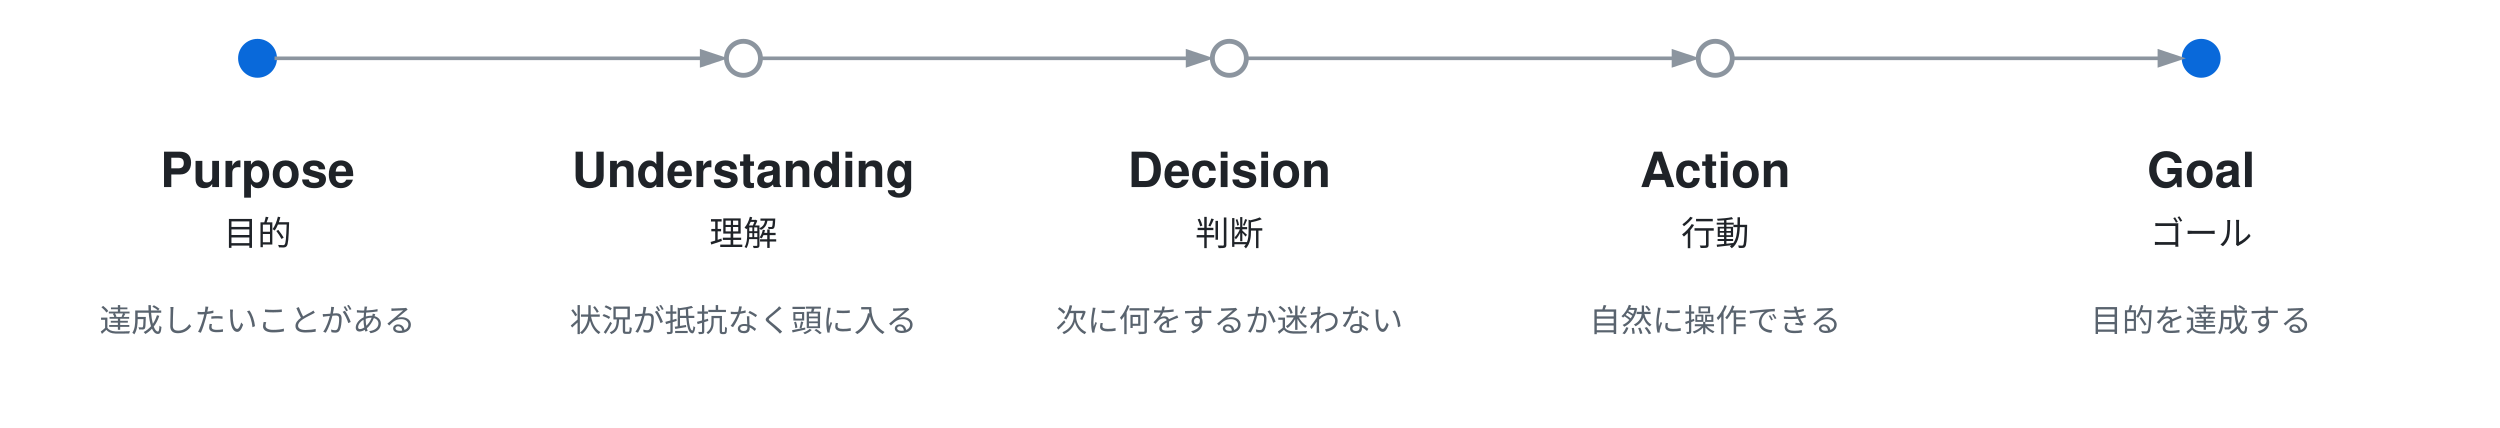
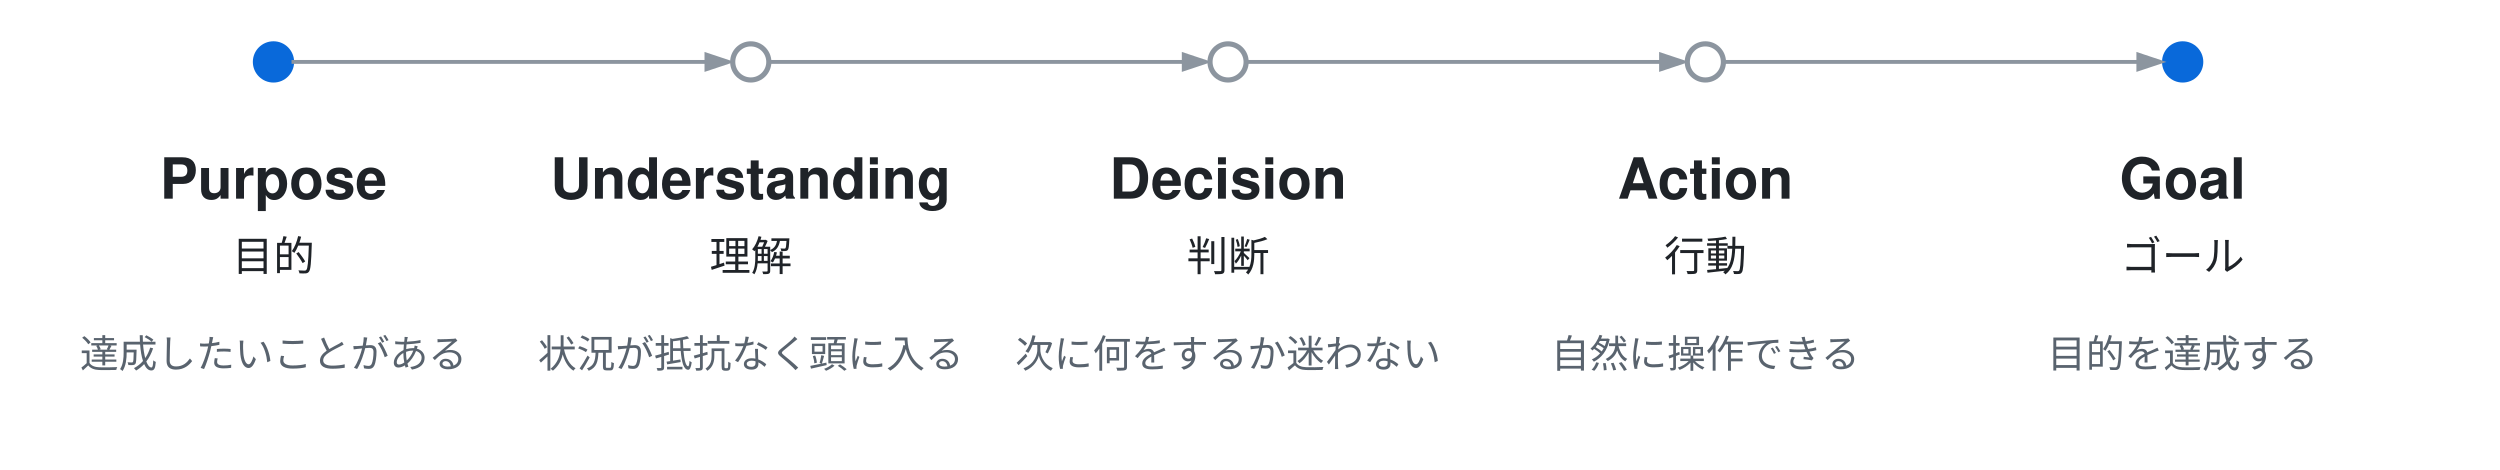
- <svg xmlns="http://www.w3.org/2000/svg" style="background: transparent; background-color: transparent; color-scheme: light;" version="1.1" width="1029px" height="176px" viewBox="0 0 1029 176">
+ <svg xmlns="http://www.w3.org/2000/svg" style="background: transparent; background-color: transparent; color-scheme: light;" version="1.1" width="969px" height="182px" viewBox="0 0 969 182">
  <defs />
  <g>
    <g data-cell-id="0">
      <g data-cell-id="1">
        <g data-cell-id="dot0">
          <g>
            <ellipse cx="106" cy="24" rx="7" ry="7" fill="#0969da" stroke="#0969da" stroke-width="2" pointer-events="all" style="fill: light-dark(rgb(9, 105, 218), rgb(68, 147, 248)); stroke: light-dark(rgb(9, 105, 218), rgb(68, 147, 248));" />
          </g>
        </g>
        <g data-cell-id="en0">
          <g transform="translate(0.5,0.5)">
-             <rect x="16" y="54" width="180" height="28" fill="none" stroke="none" pointer-events="all" />
-           </g>
-           <g>
-             <g fill="#1F2328" font-family="Helvetica" font-weight="bold" text-anchor="middle" font-size="20px" style="fill: light-dark(rgb(31, 35, 40), rgb(230, 237, 243));">
+             <rect x="16" y="52" width="180" height="30" fill="none" stroke="none" pointer-events="all" />
+           </g>
+           <g>
+             <g fill="#1F2328" font-family="Helvetica" font-weight="bold" text-anchor="middle" font-size="22px" style="fill: light-dark(rgb(31, 35, 40), rgb(230, 237, 243));">
              <text x="106" y="77">Purpose</text>
            </g>
          </g>
        </g>
        <g data-cell-id="ja0">
          <g transform="translate(0.5,0.5)">
-             <rect x="16" y="84" width="180" height="22" fill="none" stroke="none" pointer-events="all" />
-           </g>
-           <g>
-             <g fill="#1F2328" font-family="Helvetica" text-anchor="middle" font-size="14px" style="fill: light-dark(rgb(31, 35, 40), rgb(230, 237, 243));">
-               <text x="106" y="101">目的</text>
+             <rect x="16" y="86" width="180" height="24" fill="none" stroke="none" pointer-events="all" />
+           </g>
+           <g>
+             <g fill="#1F2328" font-family="Helvetica" text-anchor="middle" font-size="16px" style="fill: light-dark(rgb(31, 35, 40), rgb(230, 237, 243));">
+               <text x="106" y="105">目的</text>
            </g>
          </g>
        </g>
        <g data-cell-id="st0">
          <g transform="translate(0.5,0.5)">
-             <rect x="16" y="120" width="180" height="22" fill="none" stroke="none" pointer-events="all" />
-           </g>
-           <g>
-             <g fill="#59636E" font-family="Helvetica" text-anchor="middle" font-size="13px" style="fill: light-dark(rgb(89, 99, 110), rgb(145, 152, 161));">
-               <text x="106" y="136.5">達成したいことがある</text>
+             <rect x="16" y="124" width="180" height="24" fill="none" stroke="none" pointer-events="all" />
+           </g>
+           <g>
+             <g fill="#59636E" font-family="Helvetica" text-anchor="middle" font-size="15px" style="fill: light-dark(rgb(89, 99, 110), rgb(145, 152, 161));">
+               <text x="106" y="142.5">達成したいことがある</text>
            </g>
          </g>
        </g>
        <g data-cell-id="dot1">
          <g>
-             <ellipse cx="306" cy="24" rx="7" ry="7" fill="none" stroke="#8c959f" stroke-width="2" pointer-events="all" style="stroke: light-dark(rgb(140, 149, 159), rgb(110, 118, 129));" />
+             <ellipse cx="291" cy="24" rx="7" ry="7" fill="none" stroke="#8c959f" stroke-width="2" pointer-events="all" style="stroke: light-dark(rgb(140, 149, 159), rgb(110, 118, 129));" />
          </g>
        </g>
        <g data-cell-id="en1">
          <g transform="translate(0.5,0.5)">
-             <rect x="216" y="54" width="180" height="28" fill="none" stroke="none" pointer-events="all" />
-           </g>
-           <g>
-             <g fill="#1F2328" font-family="Helvetica" font-weight="bold" text-anchor="middle" font-size="20px" style="fill: light-dark(rgb(31, 35, 40), rgb(230, 237, 243));">
-               <text x="306" y="77">Understanding</text>
+             <rect x="201" y="52" width="180" height="30" fill="none" stroke="none" pointer-events="all" />
+           </g>
+           <g>
+             <g fill="#1F2328" font-family="Helvetica" font-weight="bold" text-anchor="middle" font-size="22px" style="fill: light-dark(rgb(31, 35, 40), rgb(230, 237, 243));">
+               <text x="291" y="77">Understanding</text>
            </g>
          </g>
        </g>
        <g data-cell-id="ja1">
          <g transform="translate(0.5,0.5)">
-             <rect x="216" y="84" width="180" height="22" fill="none" stroke="none" pointer-events="all" />
-           </g>
-           <g>
-             <g fill="#1F2328" font-family="Helvetica" text-anchor="middle" font-size="14px" style="fill: light-dark(rgb(31, 35, 40), rgb(230, 237, 243));">
-               <text x="306" y="101">理解</text>
+             <rect x="201" y="86" width="180" height="24" fill="none" stroke="none" pointer-events="all" />
+           </g>
+           <g>
+             <g fill="#1F2328" font-family="Helvetica" text-anchor="middle" font-size="16px" style="fill: light-dark(rgb(31, 35, 40), rgb(230, 237, 243));">
+               <text x="291" y="105">理解</text>
            </g>
          </g>
        </g>
        <g data-cell-id="st1">
          <g transform="translate(0.5,0.5)">
-             <rect x="216" y="120" width="180" height="22" fill="none" stroke="none" pointer-events="all" />
-           </g>
-           <g>
-             <g fill="#59636E" font-family="Helvetica" text-anchor="middle" font-size="13px" style="fill: light-dark(rgb(89, 99, 110), rgb(145, 152, 161));">
-               <text x="306" y="136.5">状況が抵抗なく頭に入る</text>
+             <rect x="201" y="124" width="180" height="24" fill="none" stroke="none" pointer-events="all" />
+           </g>
+           <g>
+             <g fill="#59636E" font-family="Helvetica" text-anchor="middle" font-size="15px" style="fill: light-dark(rgb(89, 99, 110), rgb(145, 152, 161));">
+               <text x="291" y="142.5">状況が抵抗なく頭に入る</text>
            </g>
          </g>
        </g>
        <g data-cell-id="dot2">
          <g>
-             <ellipse cx="506" cy="24" rx="7" ry="7" fill="none" stroke="#8c959f" stroke-width="2" pointer-events="all" style="stroke: light-dark(rgb(140, 149, 159), rgb(110, 118, 129));" />
+             <ellipse cx="476" cy="24" rx="7" ry="7" fill="none" stroke="#8c959f" stroke-width="2" pointer-events="all" style="stroke: light-dark(rgb(140, 149, 159), rgb(110, 118, 129));" />
          </g>
        </g>
        <g data-cell-id="en2">
          <g transform="translate(0.5,0.5)">
-             <rect x="416" y="54" width="180" height="28" fill="none" stroke="none" pointer-events="all" />
-           </g>
-           <g>
-             <g fill="#1F2328" font-family="Helvetica" font-weight="bold" text-anchor="middle" font-size="20px" style="fill: light-dark(rgb(31, 35, 40), rgb(230, 237, 243));">
-               <text x="506" y="77">Decision</text>
+             <rect x="386" y="52" width="180" height="30" fill="none" stroke="none" pointer-events="all" />
+           </g>
+           <g>
+             <g fill="#1F2328" font-family="Helvetica" font-weight="bold" text-anchor="middle" font-size="22px" style="fill: light-dark(rgb(31, 35, 40), rgb(230, 237, 243));">
+               <text x="476" y="77">Decision</text>
            </g>
          </g>
        </g>
        <g data-cell-id="ja2">
          <g transform="translate(0.5,0.5)">
-             <rect x="416" y="84" width="180" height="22" fill="none" stroke="none" pointer-events="all" />
-           </g>
-           <g>
-             <g fill="#1F2328" font-family="Helvetica" text-anchor="middle" font-size="14px" style="fill: light-dark(rgb(31, 35, 40), rgb(230, 237, 243));">
-               <text x="506" y="101">判断</text>
+             <rect x="386" y="86" width="180" height="24" fill="none" stroke="none" pointer-events="all" />
+           </g>
+           <g>
+             <g fill="#1F2328" font-family="Helvetica" text-anchor="middle" font-size="16px" style="fill: light-dark(rgb(31, 35, 40), rgb(230, 237, 243));">
+               <text x="476" y="105">判断</text>
            </g>
          </g>
        </g>
        <g data-cell-id="st2">
          <g transform="translate(0.5,0.5)">
-             <rect x="416" y="120" width="180" height="22" fill="none" stroke="none" pointer-events="all" />
-           </g>
-           <g>
-             <g fill="#59636E" font-family="Helvetica" text-anchor="middle" font-size="13px" style="fill: light-dark(rgb(89, 99, 110), rgb(145, 152, 161));">
-               <text x="506" y="136.5">次に何をするか迷わない</text>
+             <rect x="386" y="124" width="180" height="24" fill="none" stroke="none" pointer-events="all" />
+           </g>
+           <g>
+             <g fill="#59636E" font-family="Helvetica" text-anchor="middle" font-size="15px" style="fill: light-dark(rgb(89, 99, 110), rgb(145, 152, 161));">
+               <text x="476" y="142.5">次に何をするか迷わない</text>
            </g>
          </g>
        </g>
        <g data-cell-id="dot3">
          <g>
-             <ellipse cx="706" cy="24" rx="7" ry="7" fill="none" stroke="#8c959f" stroke-width="2" pointer-events="all" style="stroke: light-dark(rgb(140, 149, 159), rgb(110, 118, 129));" />
+             <ellipse cx="661" cy="24" rx="7" ry="7" fill="none" stroke="#8c959f" stroke-width="2" pointer-events="all" style="stroke: light-dark(rgb(140, 149, 159), rgb(110, 118, 129));" />
          </g>
        </g>
        <g data-cell-id="en3">
          <g transform="translate(0.5,0.5)">
-             <rect x="616" y="54" width="180" height="28" fill="none" stroke="none" pointer-events="all" />
-           </g>
-           <g>
-             <g fill="#1F2328" font-family="Helvetica" font-weight="bold" text-anchor="middle" font-size="20px" style="fill: light-dark(rgb(31, 35, 40), rgb(230, 237, 243));">
-               <text x="706" y="77">Action</text>
+             <rect x="571" y="52" width="180" height="30" fill="none" stroke="none" pointer-events="all" />
+           </g>
+           <g>
+             <g fill="#1F2328" font-family="Helvetica" font-weight="bold" text-anchor="middle" font-size="22px" style="fill: light-dark(rgb(31, 35, 40), rgb(230, 237, 243));">
+               <text x="661" y="77">Action</text>
            </g>
          </g>
        </g>
        <g data-cell-id="ja3">
          <g transform="translate(0.5,0.5)">
-             <rect x="616" y="84" width="180" height="22" fill="none" stroke="none" pointer-events="all" />
-           </g>
-           <g>
-             <g fill="#1F2328" font-family="Helvetica" text-anchor="middle" font-size="14px" style="fill: light-dark(rgb(31, 35, 40), rgb(230, 237, 243));">
-               <text x="706" y="101">行動</text>
+             <rect x="571" y="86" width="180" height="24" fill="none" stroke="none" pointer-events="all" />
+           </g>
+           <g>
+             <g fill="#1F2328" font-family="Helvetica" text-anchor="middle" font-size="16px" style="fill: light-dark(rgb(31, 35, 40), rgb(230, 237, 243));">
+               <text x="661" y="105">行動</text>
            </g>
          </g>
        </g>
        <g data-cell-id="st3">
          <g transform="translate(0.5,0.5)">
-             <rect x="616" y="120" width="180" height="22" fill="none" stroke="none" pointer-events="all" />
-           </g>
-           <g>
-             <g fill="#59636E" font-family="Helvetica" text-anchor="middle" font-size="13px" style="fill: light-dark(rgb(89, 99, 110), rgb(145, 152, 161));">
-               <text x="706" y="136.5">自然に操作できる</text>
+             <rect x="571" y="124" width="180" height="24" fill="none" stroke="none" pointer-events="all" />
+           </g>
+           <g>
+             <g fill="#59636E" font-family="Helvetica" text-anchor="middle" font-size="15px" style="fill: light-dark(rgb(89, 99, 110), rgb(145, 152, 161));">
+               <text x="661" y="142.5">自然に操作できる</text>
            </g>
          </g>
        </g>
        <g data-cell-id="dot4">
          <g>
-             <ellipse cx="906" cy="24" rx="7" ry="7" fill="#0969da" stroke="#0969da" stroke-width="2" pointer-events="all" style="fill: light-dark(rgb(9, 105, 218), rgb(68, 147, 248)); stroke: light-dark(rgb(9, 105, 218), rgb(68, 147, 248));" />
+             <ellipse cx="846" cy="24" rx="7" ry="7" fill="#0969da" stroke="#0969da" stroke-width="2" pointer-events="all" style="fill: light-dark(rgb(9, 105, 218), rgb(68, 147, 248)); stroke: light-dark(rgb(9, 105, 218), rgb(68, 147, 248));" />
          </g>
        </g>
        <g data-cell-id="en4">
          <g transform="translate(0.5,0.5)">
-             <rect x="816" y="54" width="180" height="28" fill="none" stroke="none" pointer-events="all" />
-           </g>
-           <g>
-             <g fill="#1F2328" font-family="Helvetica" font-weight="bold" text-anchor="middle" font-size="20px" style="fill: light-dark(rgb(31, 35, 40), rgb(230, 237, 243));">
-               <text x="906" y="77">Goal</text>
+             <rect x="756" y="52" width="180" height="30" fill="none" stroke="none" pointer-events="all" />
+           </g>
+           <g>
+             <g fill="#1F2328" font-family="Helvetica" font-weight="bold" text-anchor="middle" font-size="22px" style="fill: light-dark(rgb(31, 35, 40), rgb(230, 237, 243));">
+               <text x="846" y="77">Goal</text>
            </g>
          </g>
        </g>
        <g data-cell-id="ja4">
          <g transform="translate(0.5,0.5)">
-             <rect x="816" y="84" width="180" height="22" fill="none" stroke="none" pointer-events="all" />
-           </g>
-           <g>
-             <g fill="#1F2328" font-family="Helvetica" text-anchor="middle" font-size="14px" style="fill: light-dark(rgb(31, 35, 40), rgb(230, 237, 243));">
-               <text x="906" y="101">ゴール</text>
+             <rect x="756" y="86" width="180" height="24" fill="none" stroke="none" pointer-events="all" />
+           </g>
+           <g>
+             <g fill="#1F2328" font-family="Helvetica" text-anchor="middle" font-size="16px" style="fill: light-dark(rgb(31, 35, 40), rgb(230, 237, 243));">
+               <text x="846" y="105">ゴール</text>
            </g>
          </g>
        </g>
        <g data-cell-id="st4">
          <g transform="translate(0.5,0.5)">
-             <rect x="816" y="120" width="180" height="22" fill="none" stroke="none" pointer-events="all" />
-           </g>
-           <g>
-             <g fill="#59636E" font-family="Helvetica" text-anchor="middle" font-size="13px" style="fill: light-dark(rgb(89, 99, 110), rgb(145, 152, 161));">
-               <text x="906" y="136.5">目的を達成する</text>
+             <rect x="756" y="124" width="180" height="24" fill="none" stroke="none" pointer-events="all" />
+           </g>
+           <g>
+             <g fill="#59636E" font-family="Helvetica" text-anchor="middle" font-size="15px" style="fill: light-dark(rgb(89, 99, 110), rgb(145, 152, 161));">
+               <text x="846" y="142.5">目的を達成する</text>
            </g>
          </g>
        </g>
        <g data-cell-id="e0">
          <g>
-             <path d="M 113 24 L 288.82 24" fill="none" stroke="#8c959f" stroke-width="1.5" stroke-miterlimit="10" pointer-events="stroke" style="stroke: light-dark(rgb(140, 149, 159), rgb(110, 118, 129));" />
-             <path d="M 297.32 24 L 288.82 26.83 L 288.82 21.17 Z" fill="#8c959f" stroke="#8c959f" stroke-width="1.5" stroke-miterlimit="10" pointer-events="all" style="fill: light-dark(rgb(140, 149, 159), rgb(110, 118, 129)); stroke: light-dark(rgb(140, 149, 159), rgb(110, 118, 129));" />
+             <path d="M 113 24 L 273.82 24" fill="none" stroke="#8c959f" stroke-width="1.5" stroke-miterlimit="10" pointer-events="stroke" style="stroke: light-dark(rgb(140, 149, 159), rgb(110, 118, 129));" />
+             <path d="M 282.32 24 L 273.82 26.83 L 273.82 21.17 Z" fill="#8c959f" stroke="#8c959f" stroke-width="1.5" stroke-miterlimit="10" pointer-events="all" style="fill: light-dark(rgb(140, 149, 159), rgb(110, 118, 129)); stroke: light-dark(rgb(140, 149, 159), rgb(110, 118, 129));" />
          </g>
        </g>
        <g data-cell-id="e1">
          <g>
-             <path d="M 313 24 L 488.82 24" fill="none" stroke="#8c959f" stroke-width="1.5" stroke-miterlimit="10" pointer-events="stroke" style="stroke: light-dark(rgb(140, 149, 159), rgb(110, 118, 129));" />
-             <path d="M 497.32 24 L 488.82 26.83 L 488.82 21.17 Z" fill="#8c959f" stroke="#8c959f" stroke-width="1.5" stroke-miterlimit="10" pointer-events="all" style="fill: light-dark(rgb(140, 149, 159), rgb(110, 118, 129)); stroke: light-dark(rgb(140, 149, 159), rgb(110, 118, 129));" />
+             <path d="M 298 24 L 458.82 24" fill="none" stroke="#8c959f" stroke-width="1.5" stroke-miterlimit="10" pointer-events="stroke" style="stroke: light-dark(rgb(140, 149, 159), rgb(110, 118, 129));" />
+             <path d="M 467.32 24 L 458.82 26.83 L 458.82 21.17 Z" fill="#8c959f" stroke="#8c959f" stroke-width="1.5" stroke-miterlimit="10" pointer-events="all" style="fill: light-dark(rgb(140, 149, 159), rgb(110, 118, 129)); stroke: light-dark(rgb(140, 149, 159), rgb(110, 118, 129));" />
          </g>
        </g>
        <g data-cell-id="e2">
          <g>
-             <path d="M 513 24 L 688.82 24" fill="none" stroke="#8c959f" stroke-width="1.5" stroke-miterlimit="10" pointer-events="stroke" style="stroke: light-dark(rgb(140, 149, 159), rgb(110, 118, 129));" />
-             <path d="M 697.32 24 L 688.82 26.83 L 688.82 21.17 Z" fill="#8c959f" stroke="#8c959f" stroke-width="1.5" stroke-miterlimit="10" pointer-events="all" style="fill: light-dark(rgb(140, 149, 159), rgb(110, 118, 129)); stroke: light-dark(rgb(140, 149, 159), rgb(110, 118, 129));" />
+             <path d="M 483 24 L 643.82 24" fill="none" stroke="#8c959f" stroke-width="1.5" stroke-miterlimit="10" pointer-events="stroke" style="stroke: light-dark(rgb(140, 149, 159), rgb(110, 118, 129));" />
+             <path d="M 652.32 24 L 643.82 26.83 L 643.82 21.17 Z" fill="#8c959f" stroke="#8c959f" stroke-width="1.5" stroke-miterlimit="10" pointer-events="all" style="fill: light-dark(rgb(140, 149, 159), rgb(110, 118, 129)); stroke: light-dark(rgb(140, 149, 159), rgb(110, 118, 129));" />
          </g>
        </g>
        <g data-cell-id="e3">
          <g>
-             <path d="M 713 24 L 888.82 24" fill="none" stroke="#8c959f" stroke-width="1.5" stroke-miterlimit="10" pointer-events="stroke" style="stroke: light-dark(rgb(140, 149, 159), rgb(110, 118, 129));" />
-             <path d="M 897.32 24 L 888.82 26.83 L 888.82 21.17 Z" fill="#8c959f" stroke="#8c959f" stroke-width="1.5" stroke-miterlimit="10" pointer-events="all" style="fill: light-dark(rgb(140, 149, 159), rgb(110, 118, 129)); stroke: light-dark(rgb(140, 149, 159), rgb(110, 118, 129));" />
+             <path d="M 668 24 L 828.82 24" fill="none" stroke="#8c959f" stroke-width="1.5" stroke-miterlimit="10" pointer-events="stroke" style="stroke: light-dark(rgb(140, 149, 159), rgb(110, 118, 129));" />
+             <path d="M 837.32 24 L 828.82 26.83 L 828.82 21.17 Z" fill="#8c959f" stroke="#8c959f" stroke-width="1.5" stroke-miterlimit="10" pointer-events="all" style="fill: light-dark(rgb(140, 149, 159), rgb(110, 118, 129)); stroke: light-dark(rgb(140, 149, 159), rgb(110, 118, 129));" />
          </g>
        </g>
      </g>
    </g>
  </g>
</svg>
